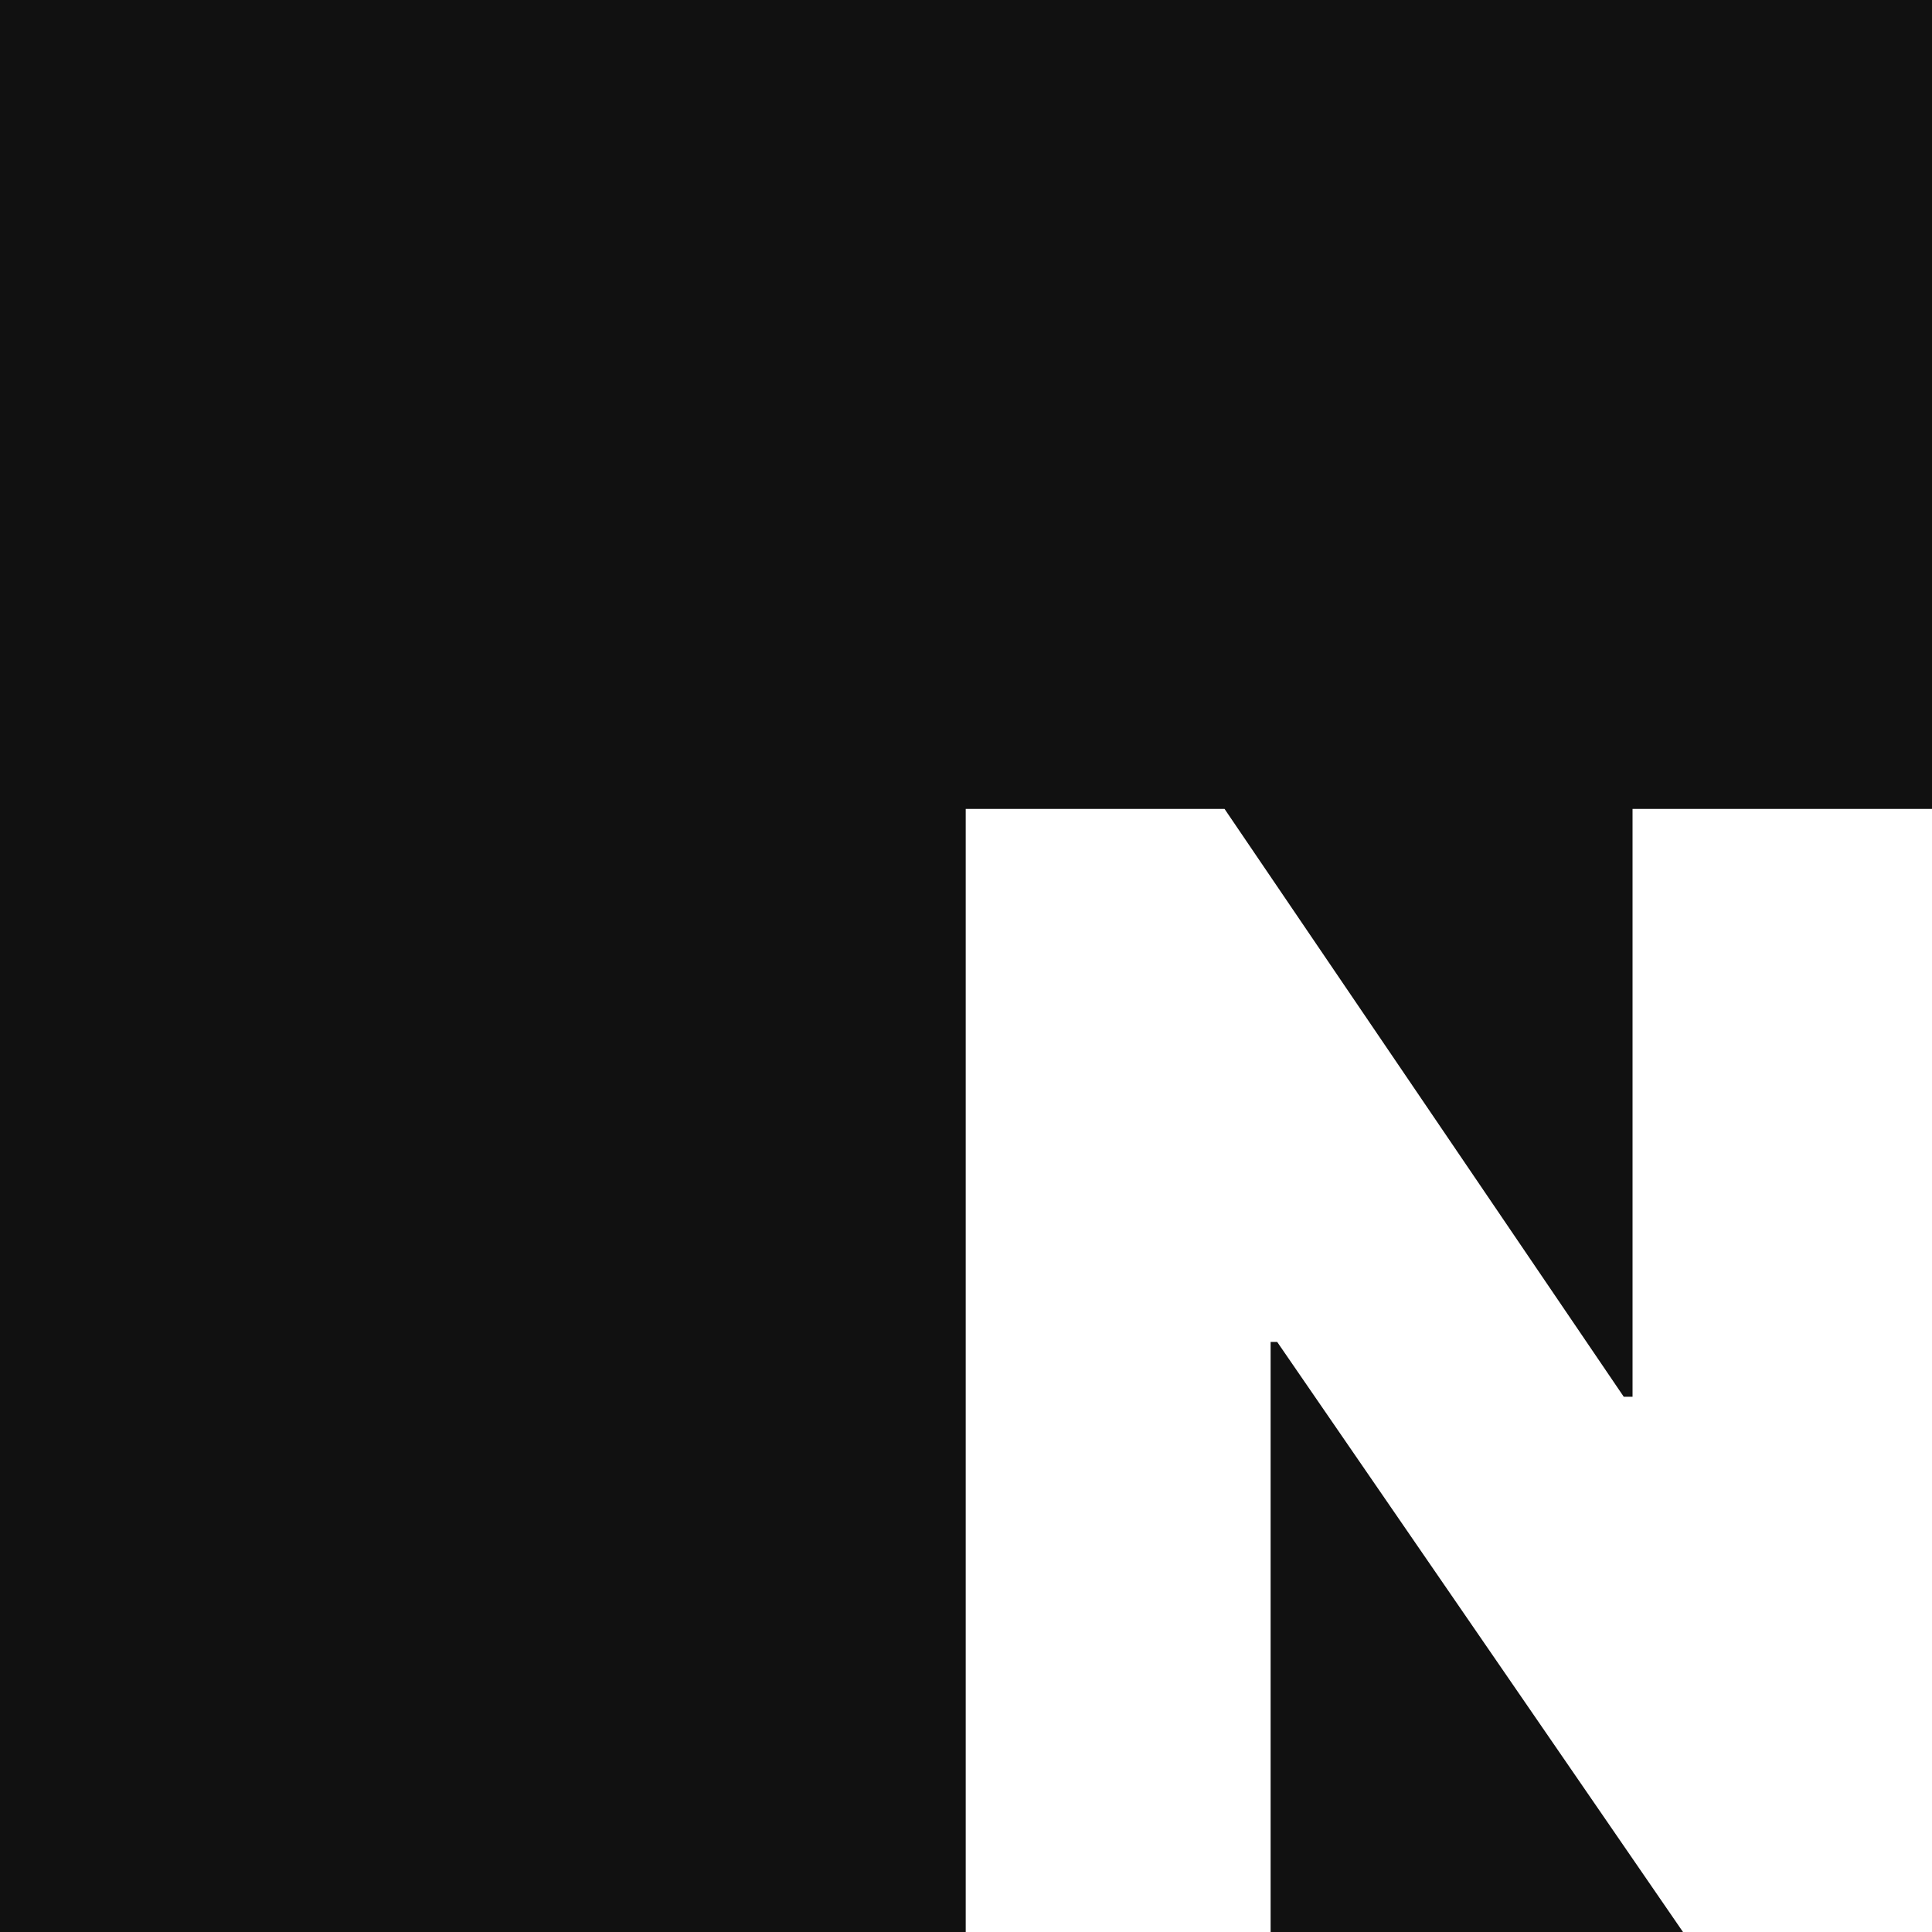
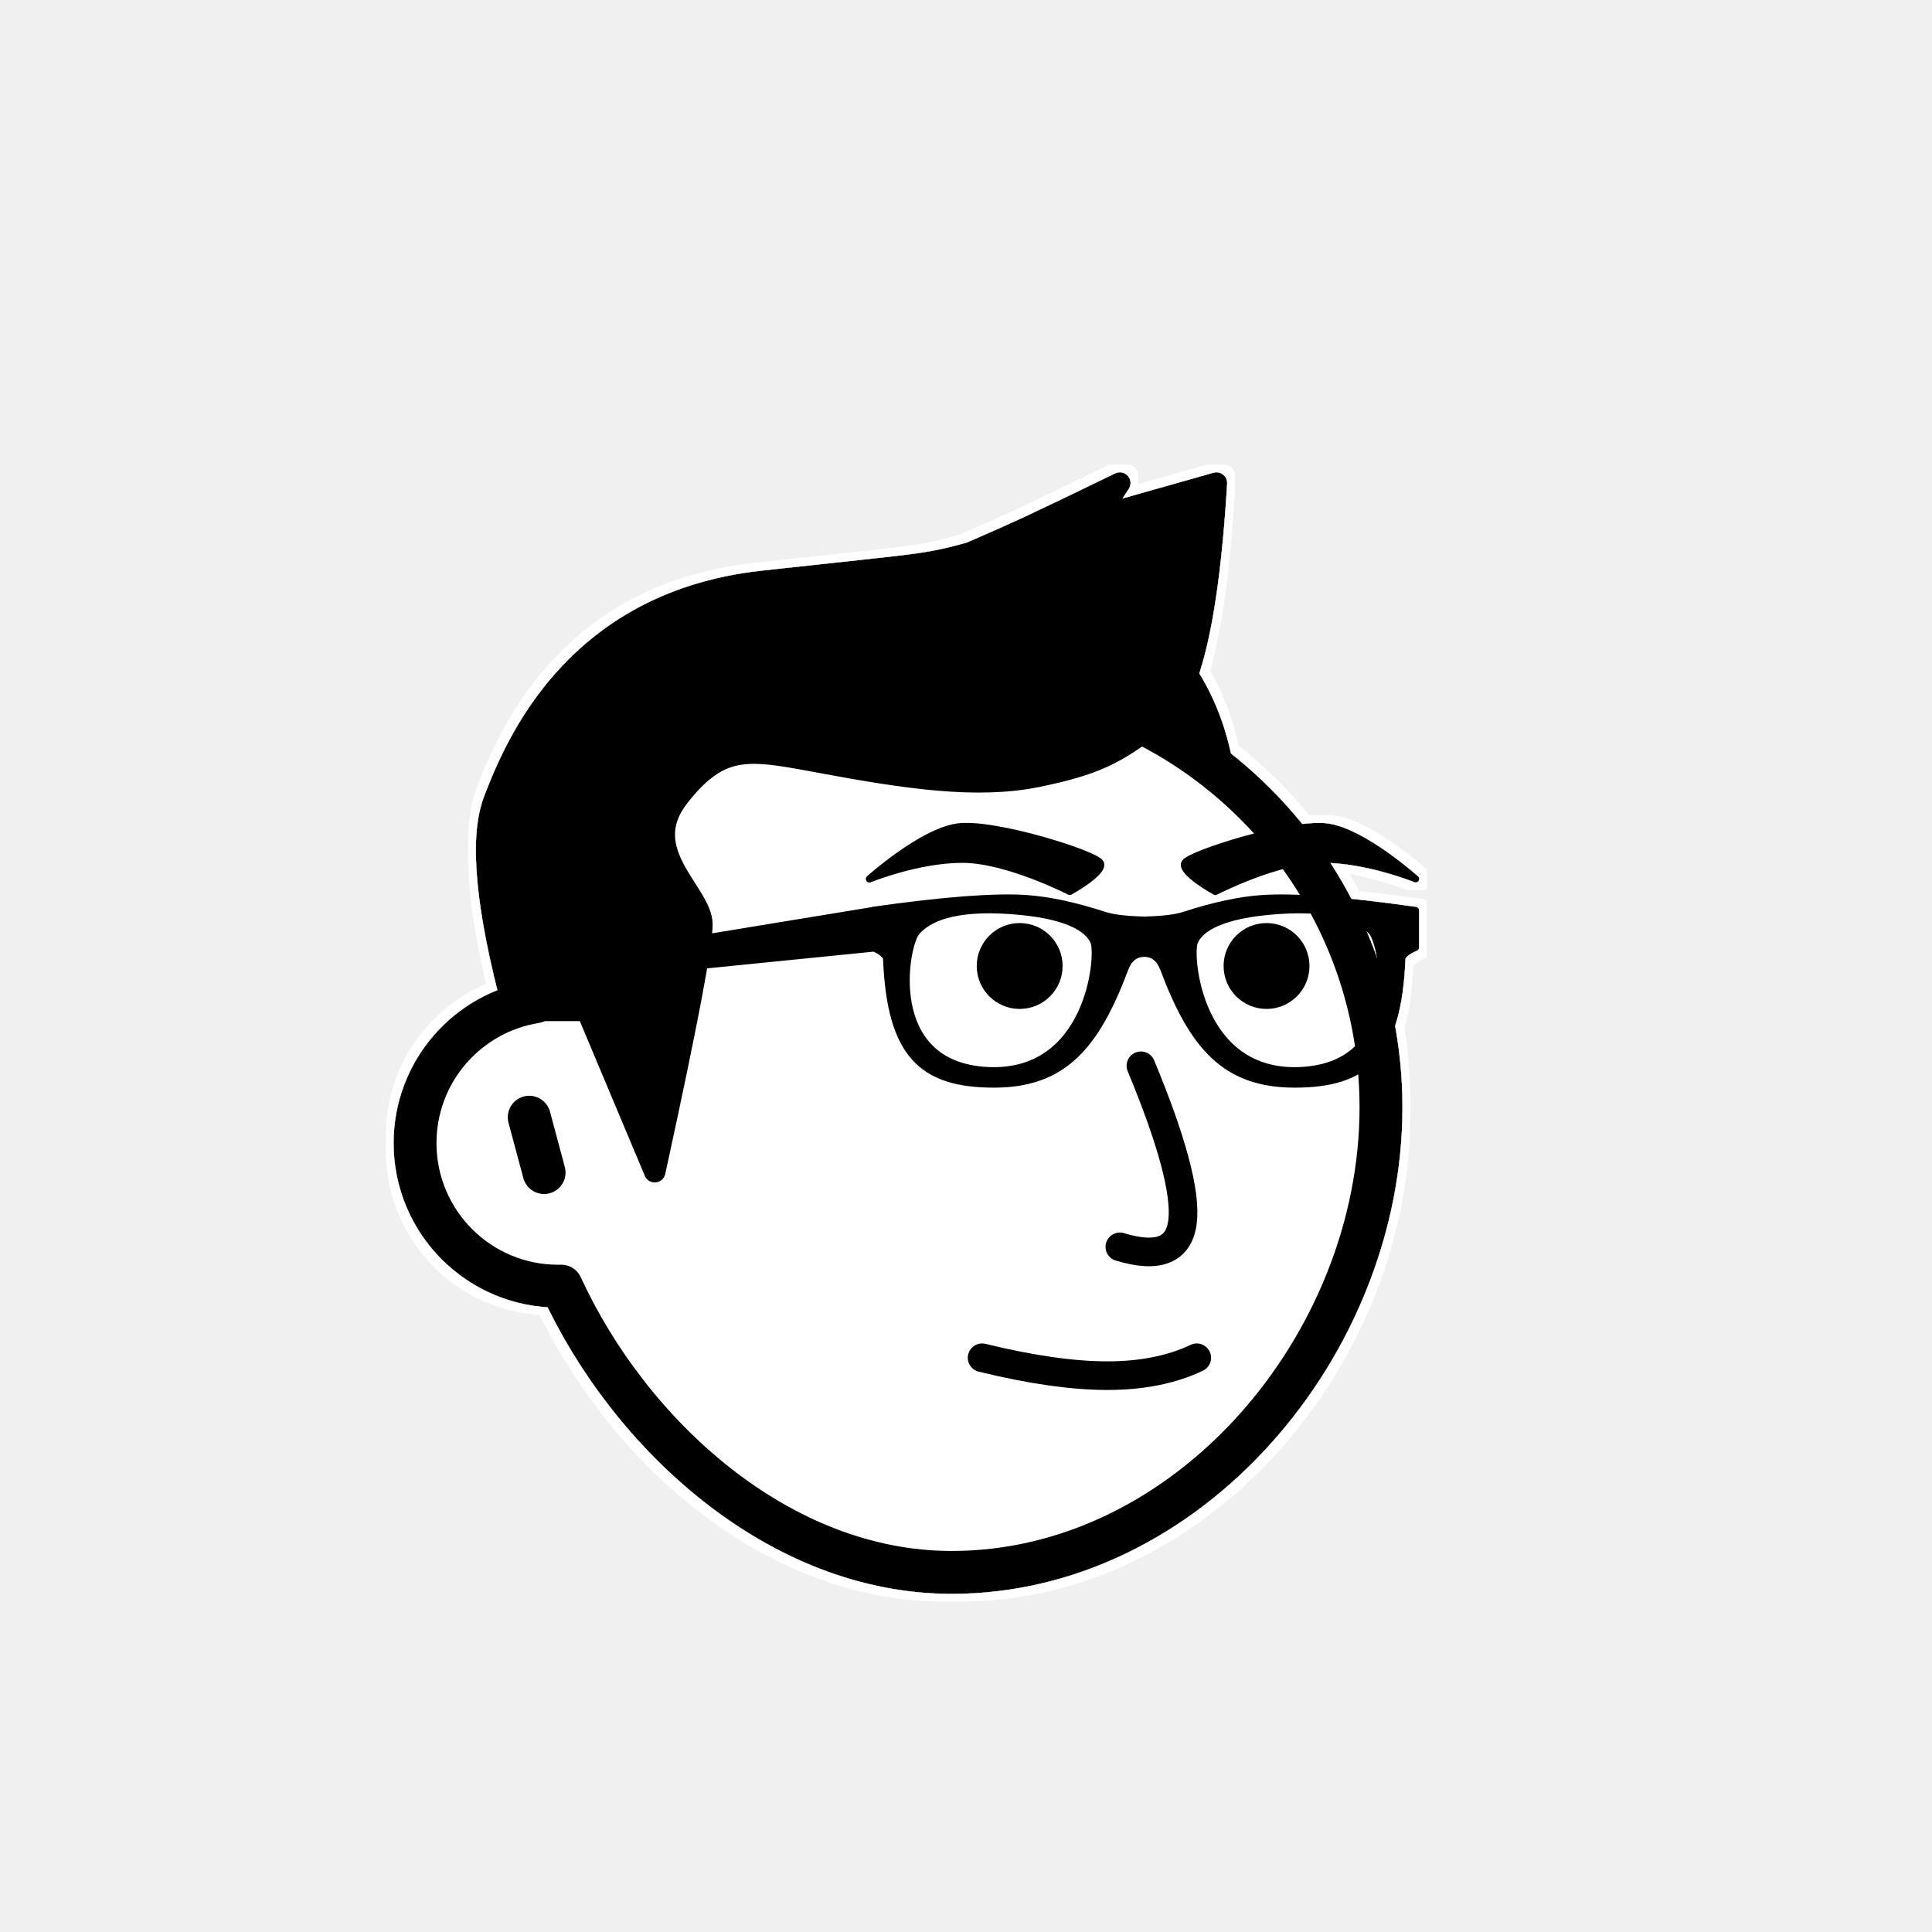
- <svg xmlns="http://www.w3.org/2000/svg" width="200" height="200" viewBox="0 0 200 200" fill="none">
-   <g clip-path="url(#clip0)">
-     <rect width="200" height="200" fill="#111111" />
-     <path d="M200.563 83.739H169V144.594H168.092L126.765 83.739H99.971V200H131.534V138.918H132.215L174.223 200H200.563V83.739Z" fill="white" />
+ <svg xmlns="http://www.w3.org/2000/svg" viewBox="0 0 1080 1080" fill="none">
+   <defs>
+     <filter id="filter" x="-20%" y="-20%" width="140%" height="140%" filterUnits="objectBoundingBox" primitiveUnits="userSpaceOnUse" color-interpolation-filters="linearRGB">
+       <feMorphology operator="dilate" radius="20 20" in="SourceAlpha" result="morphology" />
+       <feFlood flood-color="#ffffff" flood-opacity="1" result="flood" />
+       <feComposite in="flood" in2="morphology" operator="in" result="composite" />
+       <feMerge result="merge">
+         <feMergeNode in="composite" result="mergeNode" />
+         <feMergeNode in="SourceGraphic" result="mergeNode1" />
+       </feMerge>
+     </filter>
+   </defs>
+   <g id="notion-avatar" filter="url(#filter)">
+     <g id="notion-avatar-face" fill="#ffffff">
+       <g id="Face/-1" stroke="none" stroke-width="1" fill-rule="evenodd" stroke-linecap="round" stroke-linejoin="round">
+         <path d="M532,379 C664.548,379 772,486.452 772,619 C772,751.548 664.548,879 532,879 C435.133,879 351.669,801.612 313.753,718.981 L313.323,718.989 L312,719 C267.817,719 232,683.183 232,639 C232,599.135 261.159,566.08 299.312,560.001 C325.599,455.979 419.81,379 532,379 Z M295.859,624.545 L304.141,655.455" id="Path" stroke="#000000" stroke-width="24" />
+       </g>
+     </g>
+     <g id="notion-avatar-nose">
+       <g id="Nose/-3" stroke="none" stroke-width="1" fill="none" fill-rule="evenodd" stroke-linecap="round" stroke-linejoin="round">
+         <path d="M636.843,595.911 C654.994,637.484 663.28,666.317 661.7,682.41 C660.12,698.503 648.516,703.474 626.888,697.323" id="Line" stroke="#000000" stroke-width="16" transform="translate(644.3886, 647.8927) rotate(1.032339) translate(-644.3886, -647.8927) " />
+       </g>
+     </g>
+     <g id="notion-avatar-mouth">
+       <g id="Mouth/-0" stroke="none" stroke-width="1" fill="none" fill-rule="evenodd" stroke-linecap="round" stroke-linejoin="round">
+         <path d="M549,759 C576.33,765.667 599.664,769 619,769 C638.336,769 655.003,765.667 669,759" id="Path" stroke="#000000" stroke-width="16" />
+       </g>
+     </g>
+     <g id="notion-avatar-eyes">
+       <g id="Eyes/-0" stroke="none" stroke-width="1" fill="none" fill-rule="evenodd">
+         <path d="M570,516 C583.255,516 594,526.745 594,540 C594,553.255 583.255,564 570,564 C556.745,564 546,553.255 546,540 C546,526.745 556.745,516 570,516 Z M708,516 C721.255,516 732,526.745 732,540 C732,553.255 721.255,564 708,564 C694.745,564 684,553.255 684,540 C684,526.745 694.745,516 708,516 Z" id="Combined-Shape" fill="#000000" />
+       </g>
+     </g>
+     <g id="notion-avatar-eyebrows">
+       <g id="Eyebrows/ 13">
+         <g id="Group">
+           <path id="Path" fill-rule="evenodd" clip-rule="evenodd" d="M662.391 482.335C665.391 477.335 722.391 459.335 742.391 462.335C762.391 465.335 791.391 491.335 791.391 491.335C791.391 491.335 764.391 480.335 739.391 480.335C714.391 480.335 679.391 498.335 679.391 498.335C679.391 498.335 659.391 487.335 662.391 482.335Z" fill="black" stroke="black" stroke-width="4" stroke-linecap="round" stroke-linejoin="round" />
+           <path id="Path_2" fill-rule="evenodd" clip-rule="evenodd" d="M615 482.335C612 477.335 555 459.335 535 462.335C515 465.335 486 491.335 486 491.335C486 491.335 513 480.335 538 480.335C563 480.335 598 498.335 598 498.335C598 498.335 618 487.335 615 482.335Z" fill="black" stroke="black" stroke-width="4" stroke-linecap="round" stroke-linejoin="round" />
+         </g>
+       </g>
+     </g>
+     <g id="notion-avatar-glasses">
+       <g id="Glasses/-2" stroke="none" stroke-width="1" fill="none" fill-rule="evenodd" stroke-linecap="round" stroke-linejoin="round">
+         <path d="M574.19,502.354 C586.612,503.248 601.019,506.362 617.409,511.697 C622.107,513.227 629.521,514.112 639.65,514.355 L640.337,514.338 C650.115,514.072 657.3,513.192 661.892,511.697 C678.282,506.362 692.689,503.248 705.111,502.354 C722.696,501.089 751.031,503.215 790.113,508.732 L791.301,508.9 L791.301,529.629 C786.298,531.828 783.752,534.01 783.664,536.175 C781.482,589.635 763.64,606 723.658,606 C685.152,606 666.86,585.096 650.561,541.63 C648.424,535.933 644.893,533.025 639.967,532.906 L639.65,532.902 C634.559,532.902 630.922,535.812 628.74,541.63 C612.441,585.096 594.149,606 555.643,606 C515.661,606 497.819,589.635 495.637,536.175 C495.549,534.01 493.003,531.829 488.001,529.63 L488,530 L289,550 L293,541 L487.999,509 L488,508.9 C527.697,503.258 556.427,501.076 574.19,502.354 Z M564.612,508.971 C532.972,506.789 518.789,513.336 512.243,520.973 C505.697,528.61 493.696,595.161 551.519,598.434 C609.343,601.707 614.798,534.065 611.525,526.428 C608.252,518.791 596.251,511.154 564.612,508.971 Z M714.581,508.971 C682.942,511.154 670.941,518.791 667.667,526.428 C664.394,534.065 669.85,601.707 727.673,598.434 C785.497,595.161 773.496,528.61 766.949,520.973 C760.403,513.336 746.22,506.789 714.581,508.971 Z" id="Combined-Shape" stroke="#000000" stroke-width="4" fill="#000000" />
+       </g>
+     </g>
+     <g id="notion-avatar-hair">
+       <g id="Hairstyle/-14" stroke="none" stroke-width="1" fill="none" fill-rule="evenodd" stroke-linecap="round" stroke-linejoin="round">
+         <path d="M680,270 L679.806,273.161 L679.61,276.222 C676.346,325.934 670.442,361.332 661.897,382.416 L665,379 C669.819,386.792 673.819,395.126 677,404 C680.037,412.471 682.301,421.36 683.792,430.668 L684,432 L647.608,403.074 L646.228,404.133 C623.904,421.217 612.675,427.273 580,434 C546,441 506.082,434.921 459.456,426.269 L451.257,424.76 L448.245,424.212 L445.414,423.709 C415.373,418.441 400.261,418.527 379.296,445.522 C355.592,476.045 392.365,499.147 392.365,516.739 C392.365,528.233 383.924,572.725 367.044,650.214 L366,655 L328.117,564.825 L287.146,564.825 C271.78,507.747 268.106,468.653 276.123,447.542 L276.87,445.586 L277.655,443.563 C290.903,409.704 325.666,336.148 426,325 L435.081,323.996 C514.214,315.281 517.115,315.984 542.209,309.028 L547.419,306.778 C558.682,301.897 567.859,297.802 574.952,294.491 L579.663,292.276 C592.168,286.375 607.614,278.95 626,270 L613.81,288.755 L680,270 Z" id="Path" stroke="#000000" stroke-width="12" fill="#000000" />
+       </g>
+     </g>
+     <g id="notion-avatar-accessories">
+       <g id="Accessories/-0" stroke="none" stroke-width="1" fill="none" fill-rule="evenodd" />
+     </g>
+     <g id="notion-avatar-details">
+       <g id="Details/-0" stroke="none" stroke-width="1" fill="none" fill-rule="evenodd" />
+     </g>
+     <g id="notion-avatar-beard">
+       <g id="Beard/-0" stroke="none" stroke-width="1" fill="none" fill-rule="evenodd" />
+     </g>
  </g>
-   <defs>
-     <clipPath id="clip0">
-       <rect width="200" height="200" fill="white" />
-     </clipPath>
-   </defs>
</svg>
